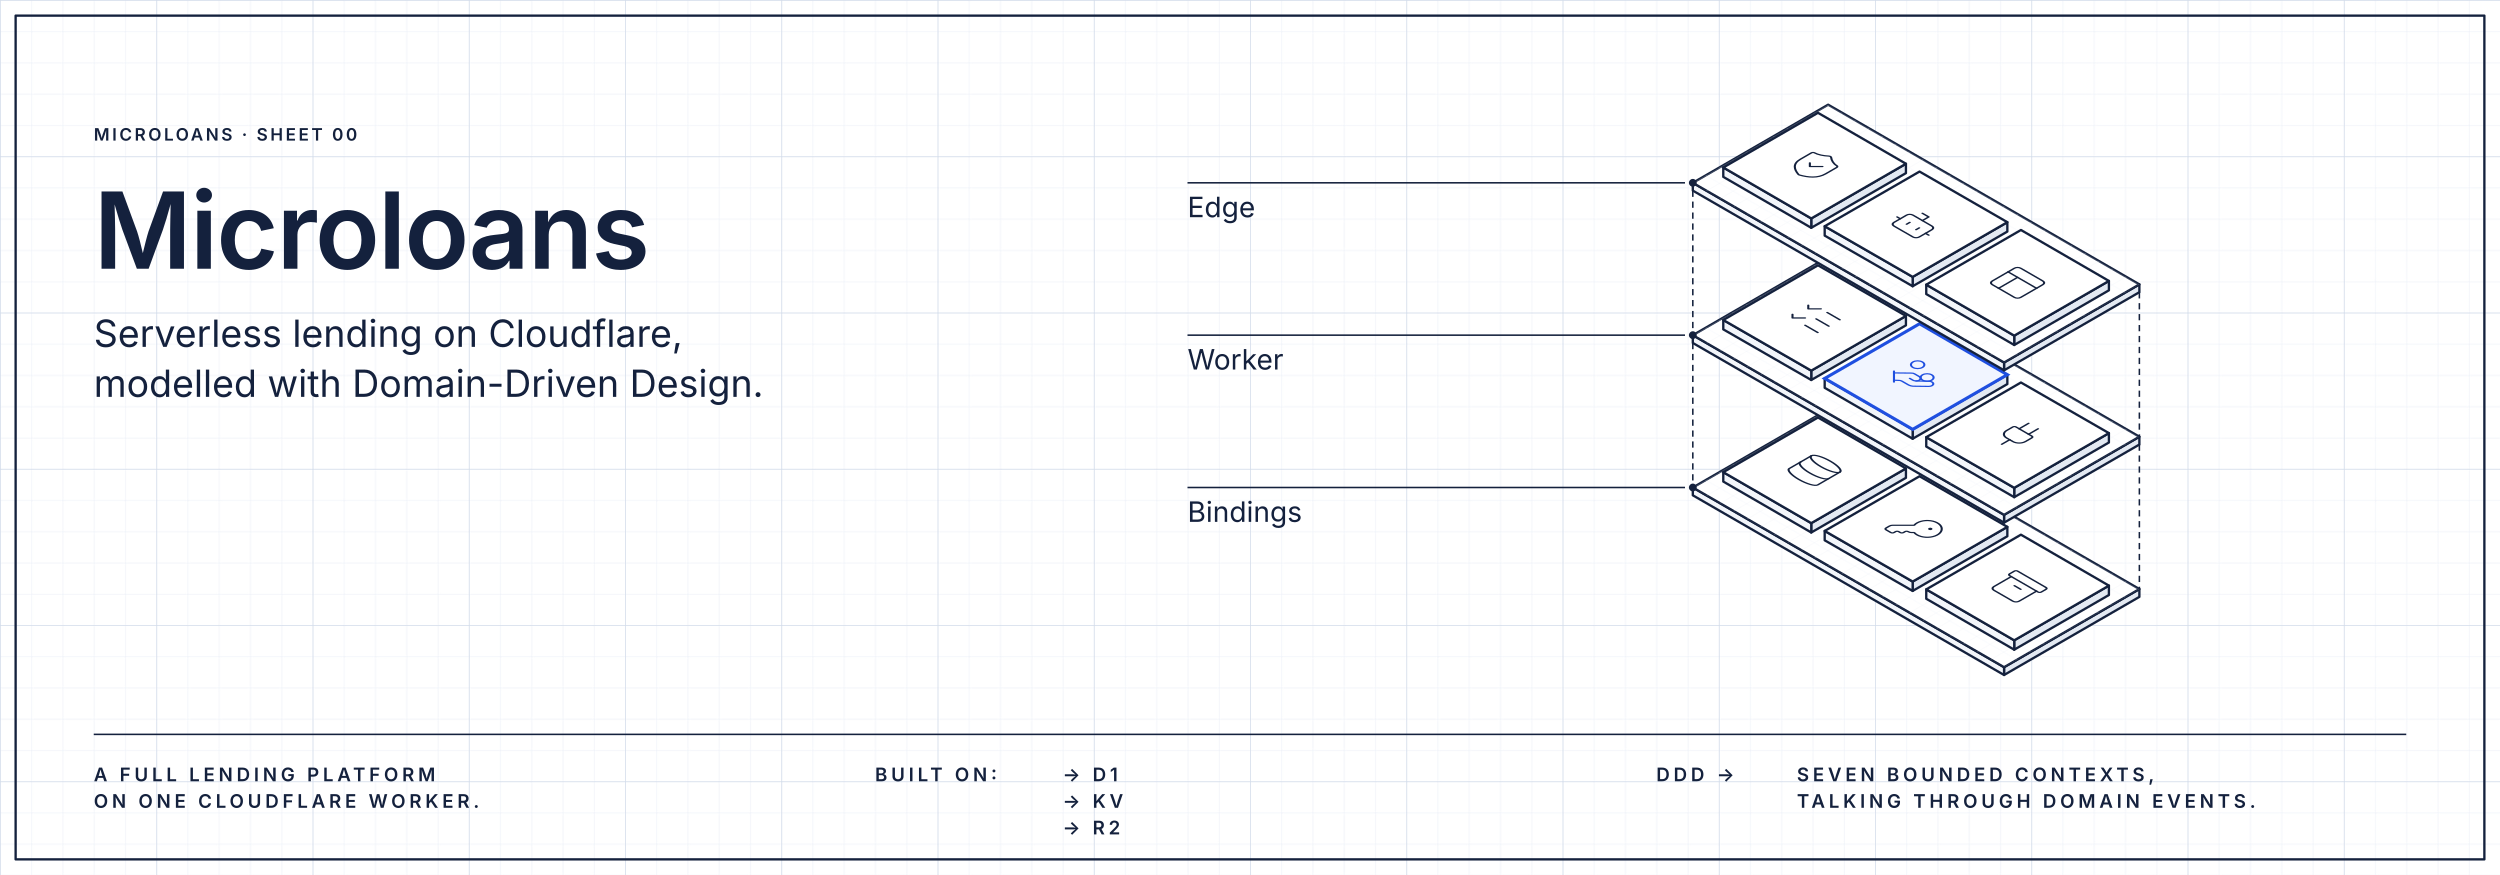
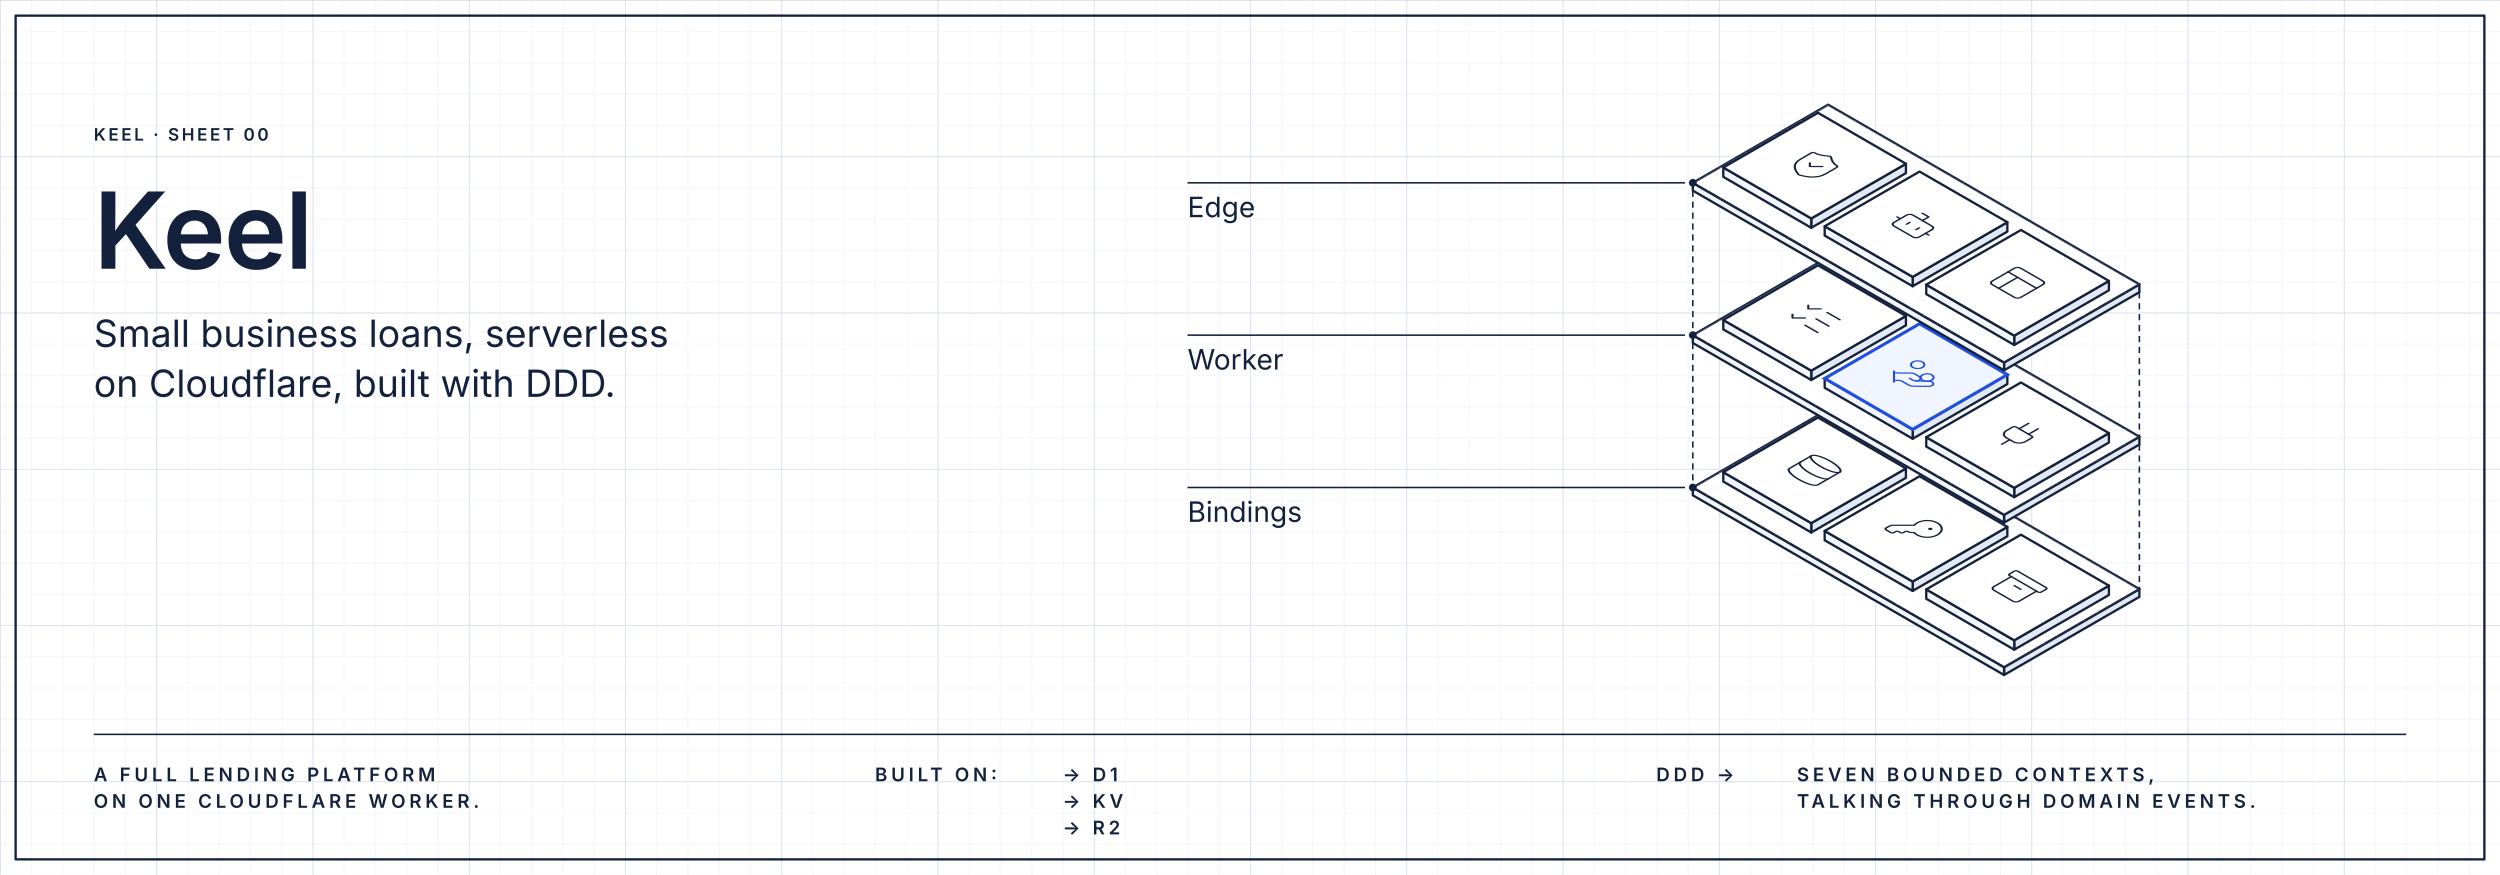
<svg xmlns="http://www.w3.org/2000/svg" viewBox="0 0 1600 560" width="1600" height="560" font-family="Inter, Helvetica, Arial, sans-serif">
  <defs>
    <pattern id="minor" width="20" height="20" patternUnits="userSpaceOnUse">
      <path d="M20 0H0V20" fill="none" stroke="#e9eef6" stroke-width="0.6" />
    </pattern>
    <pattern id="major" width="100" height="100" patternUnits="userSpaceOnUse">
      <rect width="100" height="100" fill="url(#minor)" />
      <path d="M100 0H0V100" fill="none" stroke="#d3dcea" stroke-width="0.9" />
    </pattern>
  </defs>
  <style>
.ink{stroke:#14213d;fill:none;stroke-width:1.5;stroke-linejoin:round}.thin{stroke:#14213d;fill:none;stroke-width:1}
.acc{stroke:#1f4fe0;fill:none;stroke-width:2}.dash{stroke:#14213d;fill:none;stroke-width:1;stroke-dasharray:4 3}
.t{fill:#14213d;font-size:11px;letter-spacing:1.6px;font-weight:600}.s{fill:#4a5670;font-size:12px}
</style>
  <rect width="1600" height="560" fill="#fff" />
  <rect width="1600" height="560" fill="url(#major)" />
  <rect x="10" y="10" width="1580" height="540" class="ink" />
-   <text x="60" y="90" class="t">MICROLOANS · SHEET 00</text>
-   <text x="60" y="172" fill="#14213d" font-size="68" font-weight="600" letter-spacing="-1">Microloans</text>
-   <text x="60" y="222" fill="#14213d" font-size="24">Serverless lending on Cloudflare,</text>
-   <text x="60" y="254" fill="#14213d" font-size="24">modelled with Domain-Driven Design.</text>
+   <text x="60" y="90" class="t">KEEL · SHEET 00</text>
+   <text x="60" y="172" fill="#14213d" font-size="68" font-weight="600" letter-spacing="-1">Keel</text>
+   <text x="60" y="222" fill="#14213d" font-size="24">Small business loans, serverless</text>
+   <text x="60" y="254" fill="#14213d" font-size="24">on Cloudflare, built with DDD.</text>
  <polygon points="1369.2,382.0 1282.6,432.0 1282.6,427.0 1369.2,377.0" class="ink" style="fill:#e3e9f2" />
  <polygon points="1083.4,317.0 1282.6,432.0 1282.6,427.0 1083.4,312.0" class="ink" style="fill:#f2f5fa" />
  <polygon points="1170.0,262.0 1369.2,377.0 1282.6,427.0 1083.4,312.0" class="ink" style="fill:#fff" />
  <g transform="matrix(0.433,0.25,-0.433,0.25,1170,262)">
    <rect width="460" height="200" fill="url(#minor)" />
  </g>
  <polygon points="1219.8,305.8 1159.2,340.8 1159.2,334.8 1219.8,299.8" class="ink" style="fill:#e3e9f2" />
  <polygon points="1102.9,308.2 1159.2,340.8 1159.2,334.8 1102.9,302.2" class="ink" style="fill:#f2f5fa" />
  <polygon points="1163.5,267.2 1219.8,299.8 1159.2,334.8 1102.9,302.2" class="ink" style="fill:#fff" />
  <g transform="matrix(0.433,0.25,-0.433,0.25,1170,256)">
    <g transform="translate(15,30)">
      <svg x="37" y="42" width="56" height="56" viewBox="0 0 24 24" fill="none" stroke="#14213d" stroke-width="0.943" stroke-linecap="round" stroke-linejoin="round">
        <ellipse cx="12" cy="5" rx="9" ry="3" />
        <path d="M3 5V19A9 3 0 0 0 21 19V5" />
        <path d="M3 12A9 3 0 0 0 21 12" />
      </svg>
    </g>
  </g>
  <polygon points="1284.7,343.2 1224.1,378.2 1224.1,372.2 1284.7,337.2" class="ink" style="fill:#e3e9f2" />
  <polygon points="1167.8,345.8 1224.1,378.2 1224.1,372.2 1167.8,339.8" class="ink" style="fill:#f2f5fa" />
  <polygon points="1228.5,304.8 1284.7,337.2 1224.1,372.2 1167.8,339.8" class="ink" style="fill:#fff" />
  <g transform="matrix(0.433,0.25,-0.433,0.25,1170,256)">
    <g transform="translate(165,30)">
      <svg x="37" y="42" width="56" height="56" viewBox="0 0 24 24" fill="none" stroke="#14213d" stroke-width="0.943" stroke-linecap="round" stroke-linejoin="round">
        <path d="M2.586 17.414A2 2 0 0 0 2 18.828V21a1 1 0 0 0 1 1h3a1 1 0 0 0 1-1v-1a1 1 0 0 1 1-1h1a1 1 0 0 0 1-1v-1a1 1 0 0 1 1-1h.172a2 2 0 0 0 1.414-.586l.814-.814a6.5 6.5 0 1 0-4-4z" />
        <circle cx="16.5" cy="7.5" r=".5" fill="currentColor" />
      </svg>
    </g>
  </g>
  <polygon points="1349.7,380.8 1289.1,415.8 1289.1,409.8 1349.7,374.8" class="ink" style="fill:#e3e9f2" />
  <polygon points="1232.8,383.2 1289.1,415.8 1289.1,409.8 1232.8,377.2" class="ink" style="fill:#f2f5fa" />
  <polygon points="1293.4,342.2 1349.7,374.8 1289.1,409.8 1232.8,377.2" class="ink" style="fill:#fff" />
  <g transform="matrix(0.433,0.25,-0.433,0.25,1170,256)">
    <g transform="translate(315,30)">
      <svg x="37" y="42" width="56" height="56" viewBox="0 0 24 24" fill="none" stroke="#14213d" stroke-width="0.943" stroke-linecap="round" stroke-linejoin="round">
        <rect width="20" height="5" x="2" y="3" rx="1" />
        <path d="M4 8v11a2 2 0 0 0 2 2h12a2 2 0 0 0 2-2V8" />
        <path d="M10 12h4" />
      </svg>
    </g>
  </g>
  <line x1="1369.2" y1="284.5" x2="1369.2" y2="377.0" class="dash" />
  <line x1="1083.4" y1="219.5" x2="1083.4" y2="312.0" class="dash" />
  <polygon points="1369.2,284.5 1282.6,334.5 1282.6,329.5 1369.2,279.5" class="ink" style="fill:#e3e9f2" />
  <polygon points="1083.4,219.5 1282.6,334.5 1282.6,329.5 1083.4,214.5" class="ink" style="fill:#f2f5fa" />
  <polygon points="1170.0,164.5 1369.2,279.5 1282.6,329.5 1083.4,214.5" class="ink" style="fill:#fff" />
  <g transform="matrix(0.433,0.25,-0.433,0.25,1170,164.5)">
    <rect width="460" height="200" fill="url(#minor)" />
  </g>
  <polygon points="1219.8,208.2 1159.2,243.2 1159.2,237.2 1219.8,202.2" class="ink" style="fill:#e3e9f2" />
  <polygon points="1102.9,210.8 1159.2,243.2 1159.2,237.2 1102.9,204.8" class="ink" style="fill:#f2f5fa" />
  <polygon points="1163.5,169.8 1219.8,202.2 1159.2,237.2 1102.9,204.8" class="ink" style="fill:#fff" />
  <g transform="matrix(0.433,0.25,-0.433,0.25,1170,158.5)">
    <g transform="translate(15,30)">
      <svg x="37" y="42" width="56" height="56" viewBox="0 0 24 24" fill="none" stroke="#14213d" stroke-width="0.943" stroke-linecap="round" stroke-linejoin="round">
        <path d="M13 5h8" />
        <path d="M13 12h8" />
        <path d="M13 19h8" />
        <path d="m3 17 2 2 4-4" />
        <path d="m3 7 2 2 4-4" />
      </svg>
    </g>
  </g>
  <polygon points="1284.7,245.8 1224.1,280.8 1224.1,274.8 1284.7,239.8" class="ink" style="fill:#e3e9f2" />
  <polygon points="1167.8,248.2 1224.1,280.8 1224.1,274.8 1167.8,242.2" class="ink" style="fill:#f2f5fa" />
  <polygon points="1228.5,207.2 1284.7,239.8 1224.1,274.8 1167.8,242.2" class="acc" style="fill:#f1f5ff" />
  <g transform="matrix(0.433,0.25,-0.433,0.25,1170,158.5)">
    <g transform="translate(165,30)">
      <svg x="37" y="42" width="56" height="56" viewBox="0 0 24 24" fill="none" stroke="#1f4fe0" stroke-width="0.943" stroke-linecap="round" stroke-linejoin="round">
        <path d="M11 15h2a2 2 0 1 0 0-4h-3c-.6 0-1.1.2-1.4.6L3 17" />
        <path d="m7 21 1.6-1.4c.3-.4.8-.6 1.4-.6h4c1.1 0 2.1-.4 2.8-1.2l4.6-4.4a2 2 0 0 0-2.75-2.91l-4.2 3.9" />
        <path d="m2 16 6 6" />
        <circle cx="16" cy="9" r="2.9" />
        <circle cx="6" cy="5" r="3" />
      </svg>
    </g>
  </g>
  <polygon points="1349.7,283.2 1289.1,318.2 1289.1,312.2 1349.7,277.2" class="ink" style="fill:#e3e9f2" />
  <polygon points="1232.8,285.8 1289.1,318.2 1289.1,312.2 1232.8,279.8" class="ink" style="fill:#f2f5fa" />
  <polygon points="1293.4,244.8 1349.7,277.2 1289.1,312.2 1232.8,279.8" class="ink" style="fill:#fff" />
  <g transform="matrix(0.433,0.25,-0.433,0.25,1170,158.5)">
    <g transform="translate(315,30)">
      <svg x="37" y="42" width="56" height="56" viewBox="0 0 24 24" fill="none" stroke="#14213d" stroke-width="0.943" stroke-linecap="round" stroke-linejoin="round">
        <path d="M12 22v-5" />
        <path d="M15 8V2" />
        <path d="M17 8a1 1 0 0 1 1 1v4a4 4 0 0 1-4 4h-4a4 4 0 0 1-4-4V9a1 1 0 0 1 1-1z" />
        <path d="M9 8V2" />
      </svg>
    </g>
  </g>
  <line x1="1369.2" y1="187.0" x2="1369.2" y2="279.5" class="dash" />
  <line x1="1083.4" y1="122.0" x2="1083.4" y2="214.5" class="dash" />
  <polygon points="1369.2,187.0 1282.6,237.0 1282.6,232.0 1369.2,182.0" class="ink" style="fill:#e3e9f2" />
  <polygon points="1083.4,122.0 1282.6,237.0 1282.6,232.0 1083.4,117.0" class="ink" style="fill:#f2f5fa" />
  <polygon points="1170.0,67.0 1369.2,182.0 1282.6,232.0 1083.4,117.0" class="ink" style="fill:#fff" />
  <g transform="matrix(0.433,0.25,-0.433,0.25,1170,67)">
    <rect width="460" height="200" fill="url(#minor)" />
  </g>
  <polygon points="1219.8,110.8 1159.2,145.8 1159.2,139.8 1219.8,104.8" class="ink" style="fill:#e3e9f2" />
  <polygon points="1102.9,113.2 1159.2,145.8 1159.2,139.8 1102.9,107.2" class="ink" style="fill:#f2f5fa" />
  <polygon points="1163.5,72.2 1219.8,104.8 1159.2,139.8 1102.9,107.2" class="ink" style="fill:#fff" />
  <g transform="matrix(0.433,0.25,-0.433,0.25,1170,61)">
    <g transform="translate(15,30)">
      <svg x="37" y="42" width="56" height="56" viewBox="0 0 24 24" fill="none" stroke="#14213d" stroke-width="0.943" stroke-linecap="round" stroke-linejoin="round">
        <path d="M20 13c0 5-3.5 7.5-7.66 8.95a1 1 0 0 1-.67-.01C7.5 20.5 4 18 4 13V6a1 1 0 0 1 1-1c2 0 4.5-1.2 6.24-2.72a1.17 1.17 0 0 1 1.52 0C14.51 3.81 17 5 19 5a1 1 0 0 1 1 1z" />
        <path d="m9 12 2 2 4-4" />
      </svg>
    </g>
  </g>
  <polygon points="1284.7,148.2 1224.1,183.2 1224.1,177.2 1284.7,142.2" class="ink" style="fill:#e3e9f2" />
  <polygon points="1167.8,150.8 1224.1,183.2 1224.1,177.2 1167.8,144.8" class="ink" style="fill:#f2f5fa" />
  <polygon points="1228.5,109.8 1284.7,142.2 1224.1,177.2 1167.8,144.8" class="ink" style="fill:#fff" />
  <g transform="matrix(0.433,0.25,-0.433,0.25,1170,61)">
    <g transform="translate(165,30)">
      <svg x="37" y="42" width="56" height="56" viewBox="0 0 24 24" fill="none" stroke="#14213d" stroke-width="0.943" stroke-linecap="round" stroke-linejoin="round">
        <path d="M12 8V4H8" />
        <rect width="16" height="12" x="4" y="8" rx="2" />
        <path d="M2 14h2" />
        <path d="M20 14h2" />
        <path d="M15 13v2" />
        <path d="M9 13v2" />
      </svg>
    </g>
  </g>
  <polygon points="1349.7,185.8 1289.1,220.8 1289.1,214.8 1349.7,179.8" class="ink" style="fill:#e3e9f2" />
  <polygon points="1232.8,188.2 1289.1,220.8 1289.1,214.8 1232.8,182.2" class="ink" style="fill:#f2f5fa" />
  <polygon points="1293.4,147.2 1349.7,179.8 1289.1,214.8 1232.8,182.2" class="ink" style="fill:#fff" />
  <g transform="matrix(0.433,0.25,-0.433,0.25,1170,61)">
    <g transform="translate(315,30)">
      <svg x="37" y="42" width="56" height="56" viewBox="0 0 24 24" fill="none" stroke="#14213d" stroke-width="0.943" stroke-linecap="round" stroke-linejoin="round">
        <rect width="18" height="18" x="3" y="3" rx="2" />
        <path d="M3 9h18" />
        <path d="M9 21V9" />
      </svg>
    </g>
  </g>
  <line x1="760" y1="117.0" x2="1078.4" y2="117.0" class="thin" />
  <circle cx="1083.4" cy="117.0" r="2.5" fill="#14213d" />
  <text x="760" y="139.0" fill="#14213d" font-size="18">Edge</text>
  <line x1="760" y1="214.5" x2="1078.4" y2="214.5" class="thin" />
  <circle cx="1083.4" cy="214.5" r="2.5" fill="#14213d" />
  <text x="760" y="236.5" fill="#14213d" font-size="18">Worker</text>
  <line x1="760" y1="312.0" x2="1078.4" y2="312.0" class="thin" />
  <circle cx="1083.4" cy="312.0" r="2.5" fill="#14213d" />
  <text x="760" y="334.0" fill="#14213d" font-size="18">Bindings</text>
  <line x1="60" y1="470" x2="1540" y2="470" class="thin" />
  <text x="60" y="500" class="t" style="font-size:12px;letter-spacing:2.4px">A FULL LENDING PLATFORM</text>
  <text x="60" y="517" class="t" style="font-size:12px;letter-spacing:2.4px">ON ONE CLOUDFLARE WORKER.</text>
  <text x="560" y="500" class="t" style="font-size:12px;letter-spacing:2.4px">BUILT ON:</text>
  <text x="680" y="500" class="t" style="font-size:12px;letter-spacing:2.4px">→ D1</text>
  <text x="680" y="517" class="t" style="font-size:12px;letter-spacing:2.4px">→ KV</text>
  <text x="680" y="534" class="t" style="font-size:12px;letter-spacing:2.4px">→ R2</text>
  <text x="1060" y="500" class="t" style="font-size:12px;letter-spacing:2.4px">DDD   →</text>
  <text x="1150" y="500" class="t" style="font-size:12px;letter-spacing:2.4px">SEVEN BOUNDED CONTEXTS,</text>
  <text x="1150" y="517" class="t" style="font-size:12px;letter-spacing:2.4px">TALKING THROUGH DOMAIN EVENTS.</text>
</svg>
